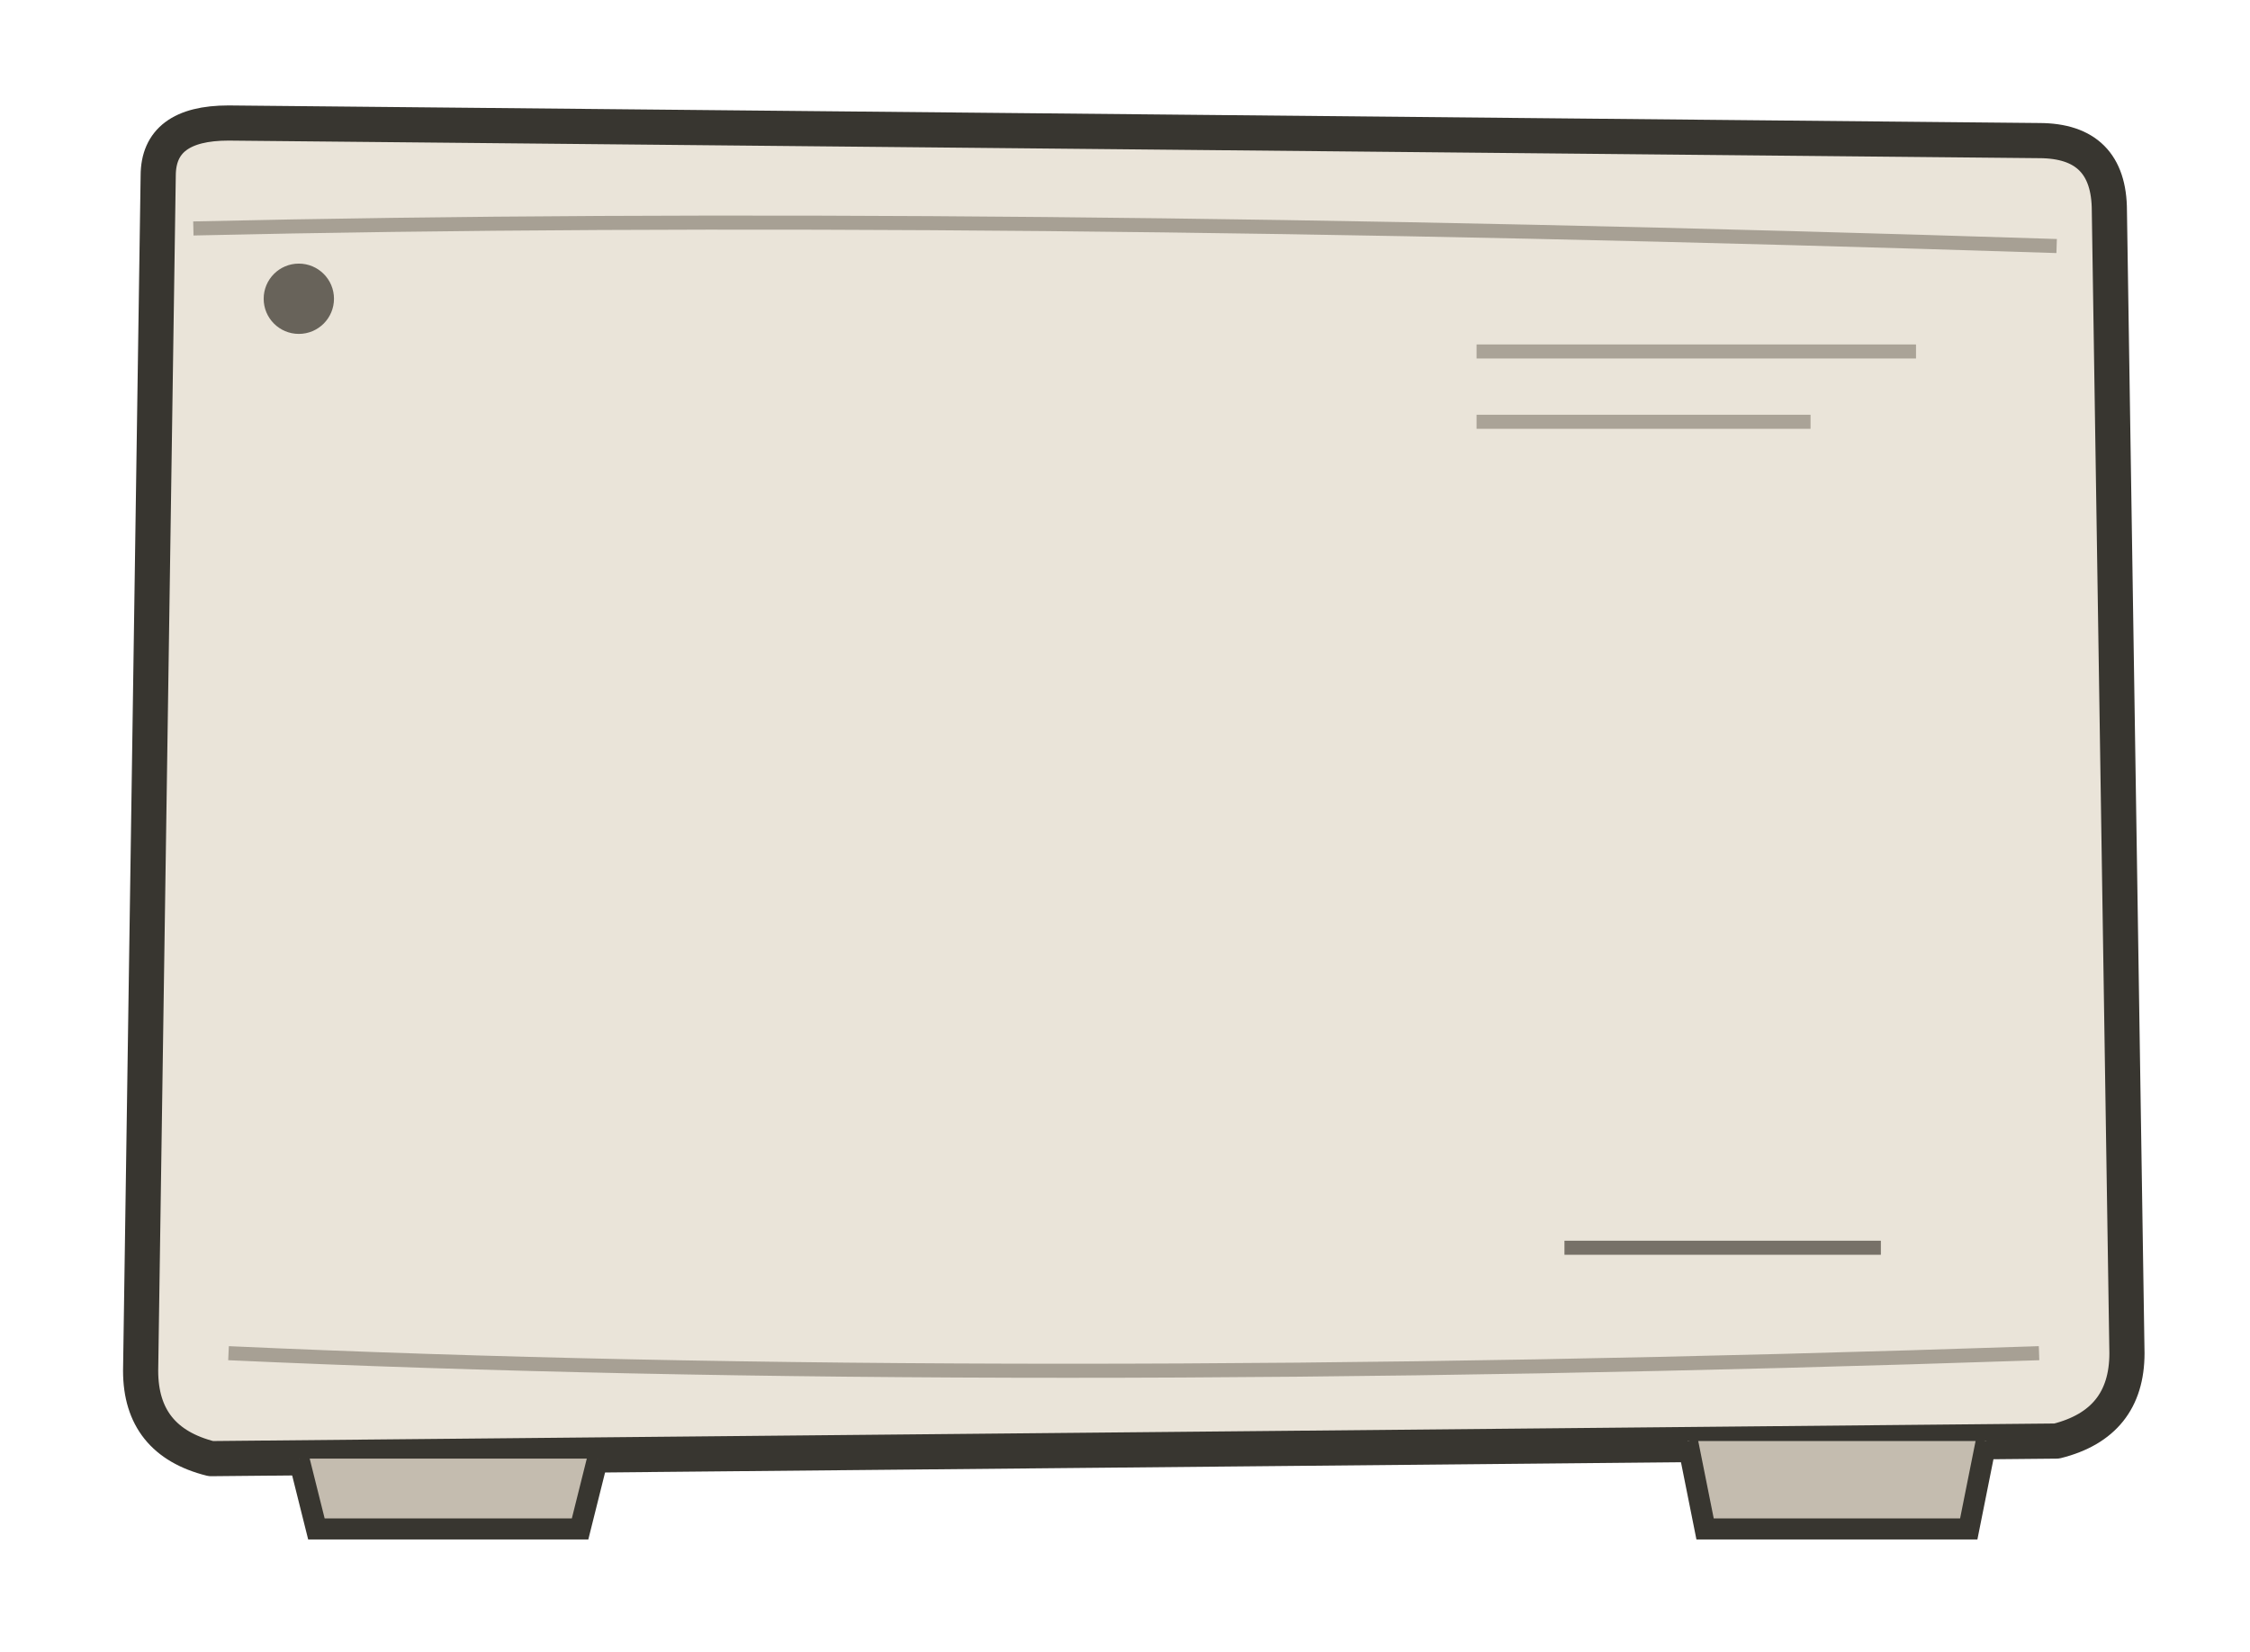
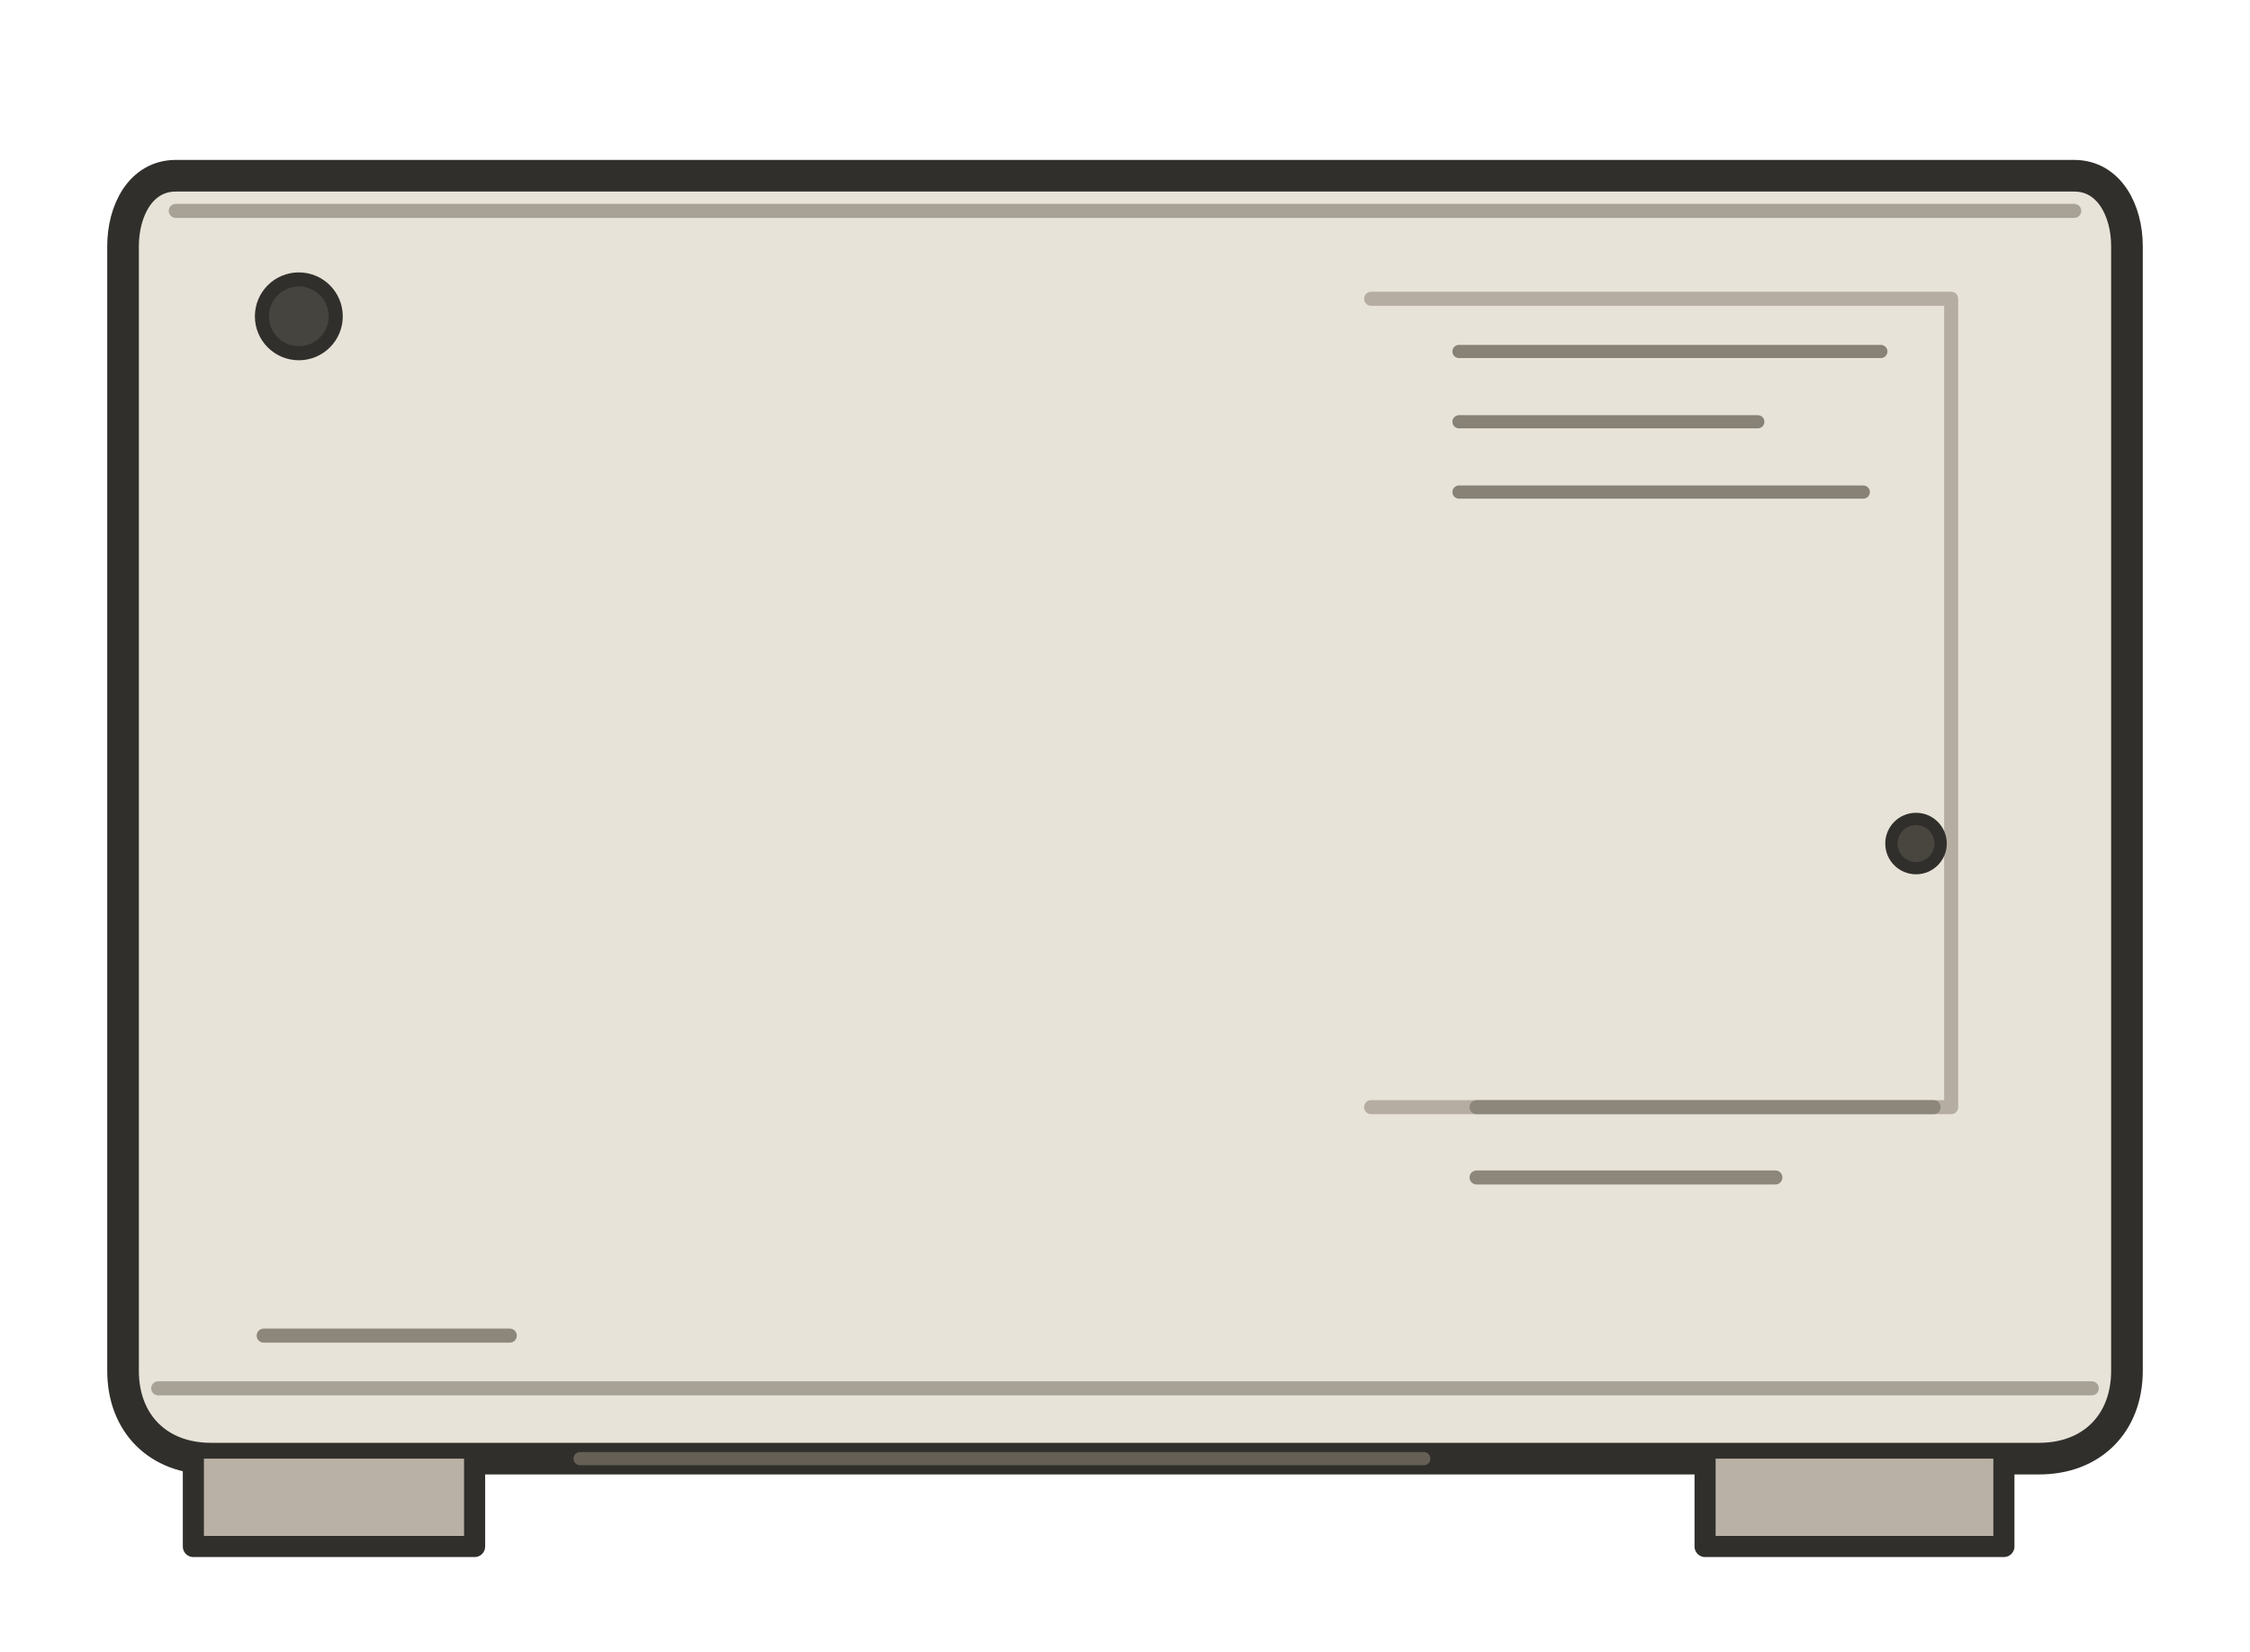
- <svg xmlns="http://www.w3.org/2000/svg" viewBox="0 0 128 94" fill="none" aria-hidden="true">
-   <path d="M9 10Q9 7 13 7L116 8Q120 8 120 12L121 77Q121 81 117 82L12 83Q8 82 8 78Z" fill="#eae4d9" stroke="#383630" stroke-width="2" stroke-linejoin="round" />
-   <path d="M11 13Q55 12 117 14M13 77Q57 79 116 77" stroke="#968f83" stroke-width=".8" opacity=".8" />
-   <path d="M17 83L18 87L33 87L34 83M96 82L97 87L112 87L113 82" fill="#c4bcaf" stroke="#383630" stroke-width="1.2" />
-   <path d="M84 20L109 20M84 24L103 24" stroke="#aaa397" stroke-width=".8" />
-   <path d="M89 71L107 71" stroke="#777168" stroke-width=".8" />
-   <circle cx="17" cy="17" r="2" fill="#68635a" />
+ <svg xmlns="http://www.w3.org/2000/svg" viewBox="0 0 128 94" fill="none" role="img" aria-label="Record player illustration">
+   <g stroke="#302f2b" stroke-linejoin="round" stroke-linecap="round">
+     <path d="M10 10h108c2 0 3 2 3 4v64c0 3-2 5-5 5H12c-3 0-5-2-5-5V14c0-2 1-4 3-4Z" fill="#e8e3d8" stroke-width="1.8" />
+     <path d="M10 12h108M9 79h110" stroke="#a8a296" stroke-width=".8" />
+     <path d="M11 83v5h16v-5m70 0v5h17v-5" fill="#b9b1a5" stroke-width="1.2" />
+     <path d="M78 17h33v46H78" stroke="#b5ada1" stroke-width=".8" />
+     <path d="M83 20h24m-24 4h17m-17 4h23" stroke="#878176" stroke-width=".75" />
+     <circle cx="17" cy="18" r="2.1" fill="#45443f" stroke-width=".8" />
+     <circle cx="109" cy="48" r="1.4" fill="#494640" stroke-width=".7" />
+     <path d="M84 63h26M84 67h17M15 76h14" stroke="#8d867b" stroke-width=".8" />
+     <path d="M33 83h48" stroke="#655f56" stroke-width=".75" />
+   </g>
</svg>
